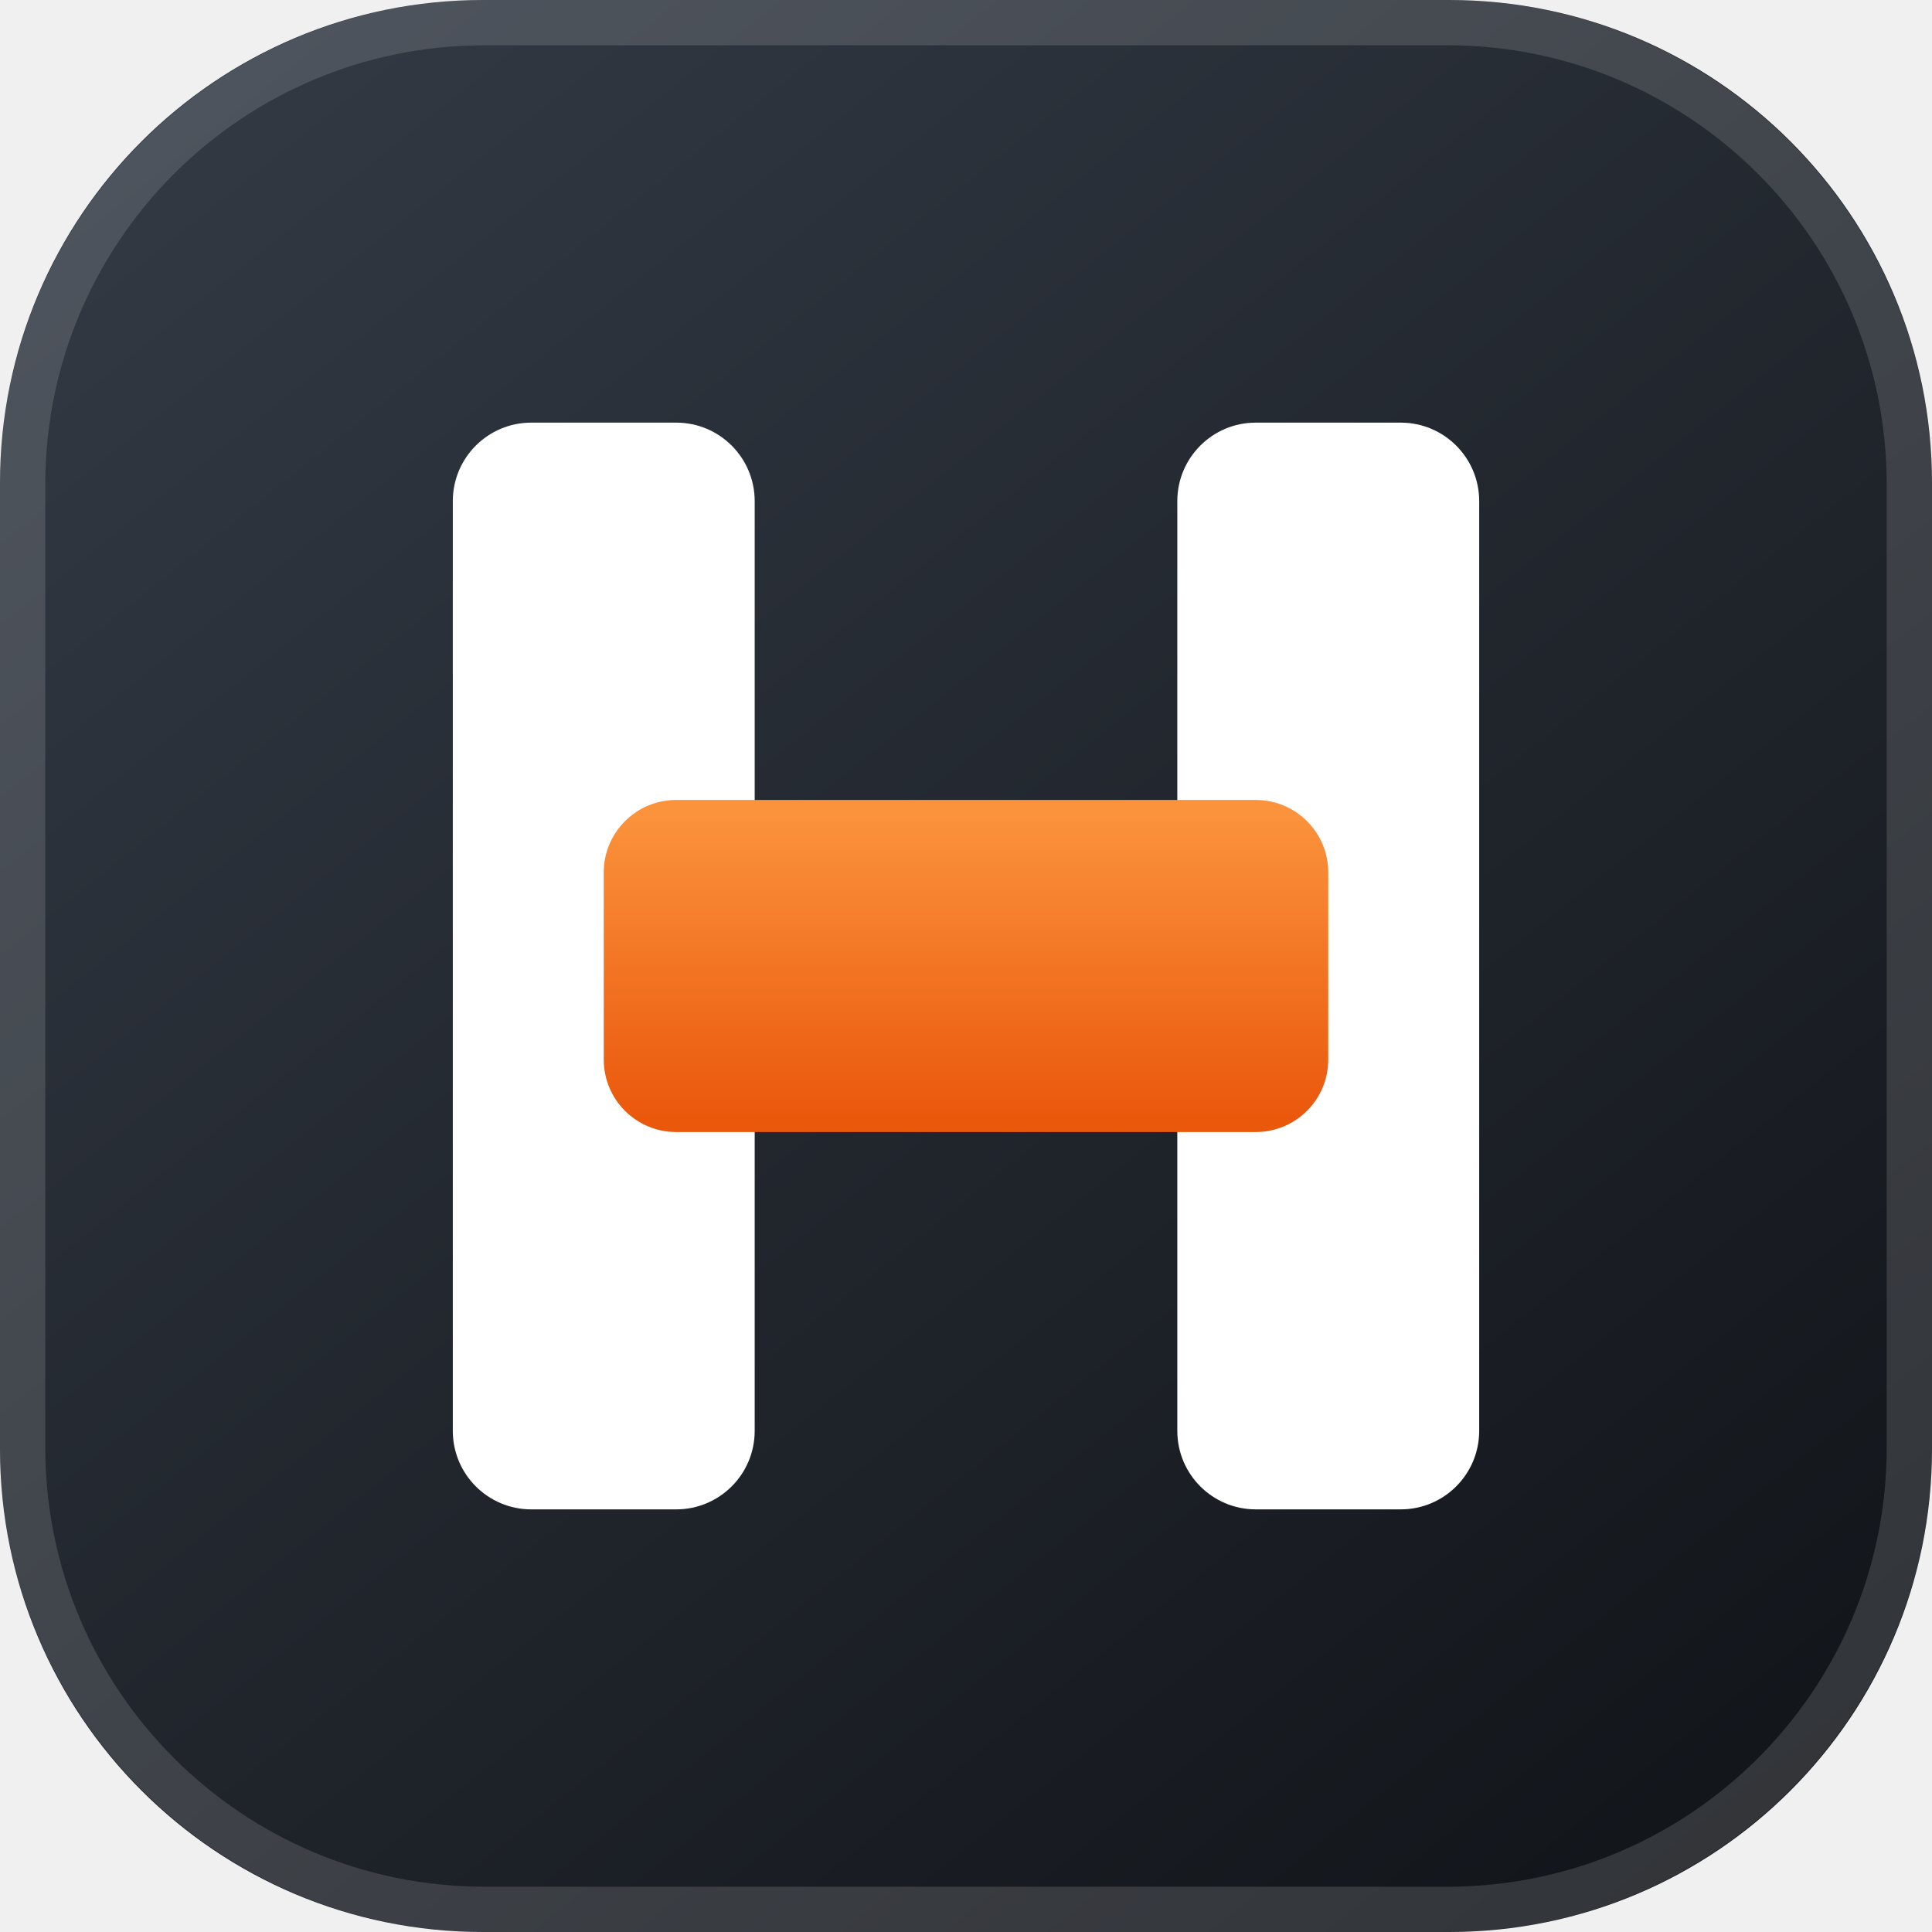
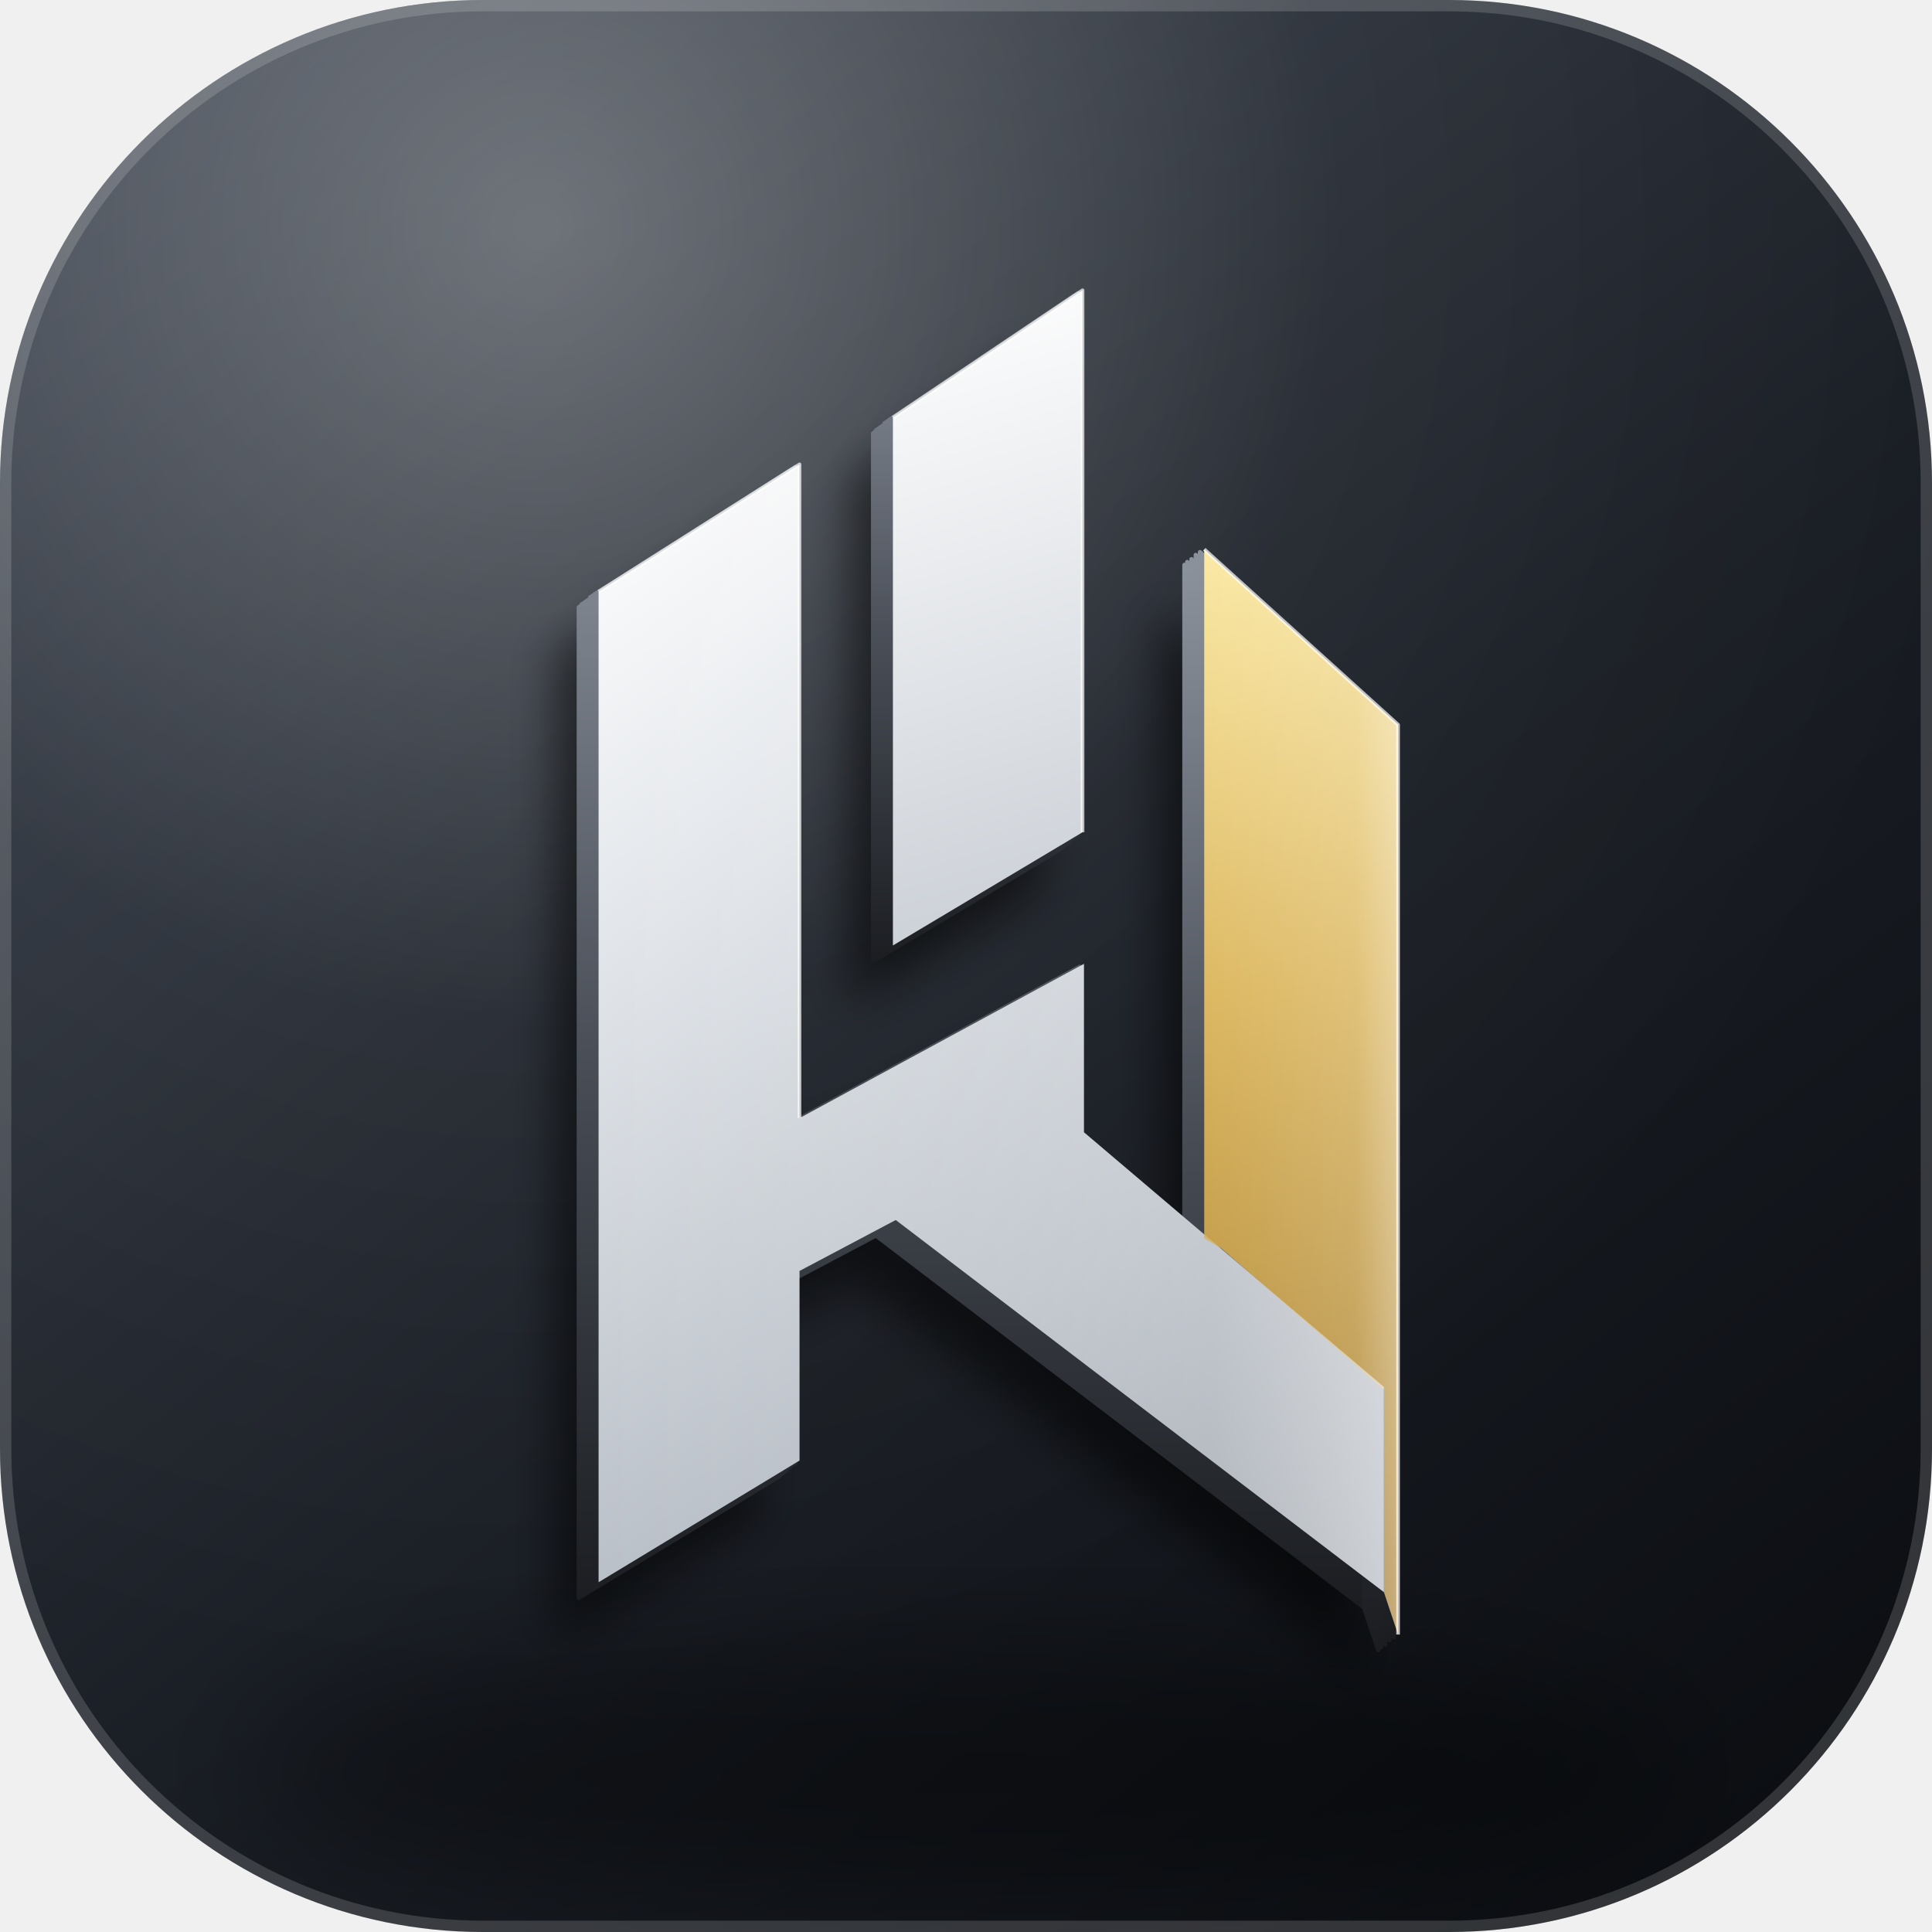
- <svg xmlns="http://www.w3.org/2000/svg" viewBox="0 0 64 64" role="img" aria-label="HatunSales">
+ <svg xmlns="http://www.w3.org/2000/svg" viewBox="0 0 512 512" role="img" aria-label="HatunSales">
  <defs>
-     <linearGradient id="g" x1="8" y1="2" x2="56" y2="62" gradientUnits="userSpaceOnUse">
-       <stop stop-color="#323943" />
-       <stop offset="1" stop-color="#12151A" />
+     <linearGradient id="base" x1="60" y1="0" x2="460" y2="512" gradientUnits="userSpaceOnUse">
+       <stop offset="0" stop-color="#3a414c" />
+       <stop offset=".55" stop-color="#1a1e25" />
+       <stop offset="1" stop-color="#0b0d11" />
    </linearGradient>
-     <linearGradient id="o" x1="0" y1="27" x2="0" y2="37" gradientUnits="userSpaceOnUse">
-       <stop stop-color="#FB923C" />
-       <stop offset="1" stop-color="#EA580C" />
+     <radialGradient id="luz" cx="28%" cy="12%" r="75%">
+       <stop offset="0" stop-color="#ffffff" stop-opacity=".30" />
+       <stop offset=".55" stop-color="#ffffff" stop-opacity=".04" />
+       <stop offset="1" stop-color="#ffffff" stop-opacity="0" />
+     </radialGradient>
+     <linearGradient id="plata" x1="90" y1="188" x2="645" y2="985" gradientUnits="userSpaceOnUse">
+       <stop offset="0" stop-color="#ffffff" />
+       <stop offset=".32" stop-color="#dfe3e8" />
+       <stop offset=".68" stop-color="#b9bfc7" />
+       <stop offset="1" stop-color="#8f969f" />
    </linearGradient>
+     <linearGradient id="plata2" x1="298" y1="65" x2="432" y2="528" gradientUnits="userSpaceOnUse">
+       <stop offset="0" stop-color="#ffffff" />
+       <stop offset="1" stop-color="#c9ced5" />
+     </linearGradient>
+     <linearGradient id="oro" x1="518" y1="248" x2="655" y2="1015" gradientUnits="userSpaceOnUse">
+       <stop offset="0" stop-color="#fbe9a6" />
+       <stop offset=".4" stop-color="#dcb862" />
+       <stop offset="1" stop-color="#a17829" />
+     </linearGradient>
+     <linearGradient id="brillo" x1="0" y1="0" x2="1" y2="0">
+       <stop offset="0" stop-color="#ffffff" stop-opacity="0" />
+       <stop offset=".78" stop-color="#ffffff" stop-opacity=".22" />
+       <stop offset="1" stop-color="#ffffff" stop-opacity=".55" />
+     </linearGradient>
+     <linearGradient id="ext" x1="0" y1="0" x2="0" y2="1">
+       <stop offset="0" stop-color="#8b919b" />
+       <stop offset=".5" stop-color="#4a4f58" />
+       <stop offset="1" stop-color="#1b1d21" />
+     </linearGradient>
+     <filter id="sombra" x="-30%" y="-30%" width="160%" height="160%">
+       <feGaussianBlur stdDeviation="16" />
+     </filter>
+     <clipPath id="tile">
+       <rect width="512" height="512" rx="128" />
+     </clipPath>
  </defs>
-   <rect width="64" height="64" rx="16" fill="url(#g)" />
-   <rect x=".75" y=".75" width="62.5" height="62.5" rx="15.3" fill="none" stroke="#fff" stroke-opacity=".14" stroke-width="1.5" />
-   <rect x="15" y="14" width="10" height="36" rx="2.6" fill="#fff" />
-   <rect x="39" y="14" width="10" height="36" rx="2.6" fill="#fff" />
-   <rect x="20" y="26.5" width="24" height="11" rx="2.4" fill="url(#o)" />
+   <g clip-path="url(#tile)">
+     <rect width="512" height="512" fill="url(#base)" />
+     <rect width="512" height="512" fill="url(#luz)" />
+     <ellipse cx="256" cy="470" rx="190" ry="34" fill="#000" opacity=".35" filter="url(#sombra)" />
+     <g transform="translate(124.88,52.56) scale(0.375)">
+       <g transform="translate(-30,42)" fill="#000" opacity=".55" filter="url(#sombra)">
+         <polygon points="90,278 232,188 232,650 433,541 433,660 645,840 645,985 300,722 232,758 232,892 90,978" />
+         <polygon points="298,155 432,65 432,448 298,528" />
+         <polygon points="518,248 655,372 655,1015 645,985 645,842 530,742 518,735" />
+       </g>
+       <g transform="translate(-3,2)" fill="url(#ext)" stroke="url(#ext)" stroke-width="3" stroke-linejoin="round">
+         <polygon points="90,278 232,188 232,650 433,541 433,660 645,840 645,985 300,722 232,758 232,892 90,978" />
+         <polygon points="298,155 432,65 432,448 298,528" />
+         <polygon points="518,248 655,372 655,1015 645,985 645,842 530,742 518,735" />
+       </g>
+       <g transform="translate(-6,4)" fill="url(#ext)" stroke="url(#ext)" stroke-width="3" stroke-linejoin="round">
+         <polygon points="90,278 232,188 232,650 433,541 433,660 645,840 645,985 300,722 232,758 232,892 90,978" />
+         <polygon points="298,155 432,65 432,448 298,528" />
+         <polygon points="518,248 655,372 655,1015 645,985 645,842 530,742 518,735" />
+       </g>
+       <g transform="translate(-9,7)" fill="url(#ext)" stroke="url(#ext)" stroke-width="3" stroke-linejoin="round">
+         <polygon points="90,278 232,188 232,650 433,541 433,660 645,840 645,985 300,722 232,758 232,892 90,978" />
+         <polygon points="298,155 432,65 432,448 298,528" />
+         <polygon points="518,248 655,372 655,1015 645,985 645,842 530,742 518,735" />
+       </g>
+       <g transform="translate(-12,9)" fill="url(#ext)" stroke="url(#ext)" stroke-width="3" stroke-linejoin="round">
+         <polygon points="90,278 232,188 232,650 433,541 433,660 645,840 645,985 300,722 232,758 232,892 90,978" />
+         <polygon points="298,155 432,65 432,448 298,528" />
+         <polygon points="518,248 655,372 655,1015 645,985 645,842 530,742 518,735" />
+       </g>
+       <g transform="translate(-14,11)" fill="url(#ext)" stroke="url(#ext)" stroke-width="3" stroke-linejoin="round">
+         <polygon points="90,278 232,188 232,650 433,541 433,660 645,840 645,985 300,722 232,758 232,892 90,978" />
+         <polygon points="298,155 432,65 432,448 298,528" />
+         <polygon points="518,248 655,372 655,1015 645,985 645,842 530,742 518,735" />
+       </g>
+       <polygon points="90,278 232,188 232,650 433,541 433,660 645,840 645,985 300,722 232,758 232,892 90,978" fill="url(#plata)" />
+       <polygon points="298,155 432,65 432,448 298,528" fill="url(#plata2)" />
+       <polygon points="518,248 655,372 655,1015 645,985 645,842 530,742 518,735" fill="url(#oro)" />
+       <polygon points="90,278 232,188 232,650 433,541 433,660 645,840 645,985 300,722 232,758 232,892 90,978" fill="url(#brillo)" />
+       <polygon points="518,248 655,372 655,1015 645,985 645,842 530,742 518,735" fill="url(#brillo)" opacity=".7" />
+       <g fill="none" stroke="#fff" stroke-opacity=".7" stroke-width="2.6" stroke-linejoin="round">
+         <polyline points="90,278 232,188 232,650" />
+         <polyline points="298,155 432,65 432,448" />
+         <polyline points="518,248 655,372 655,1015" />
+       </g>
+     </g>
+   </g>
+   <rect x="1.5" y="1.5" width="509" height="509" rx="126.5" fill="none" stroke="#fff" stroke-opacity=".16" stroke-width="3" />
</svg>
